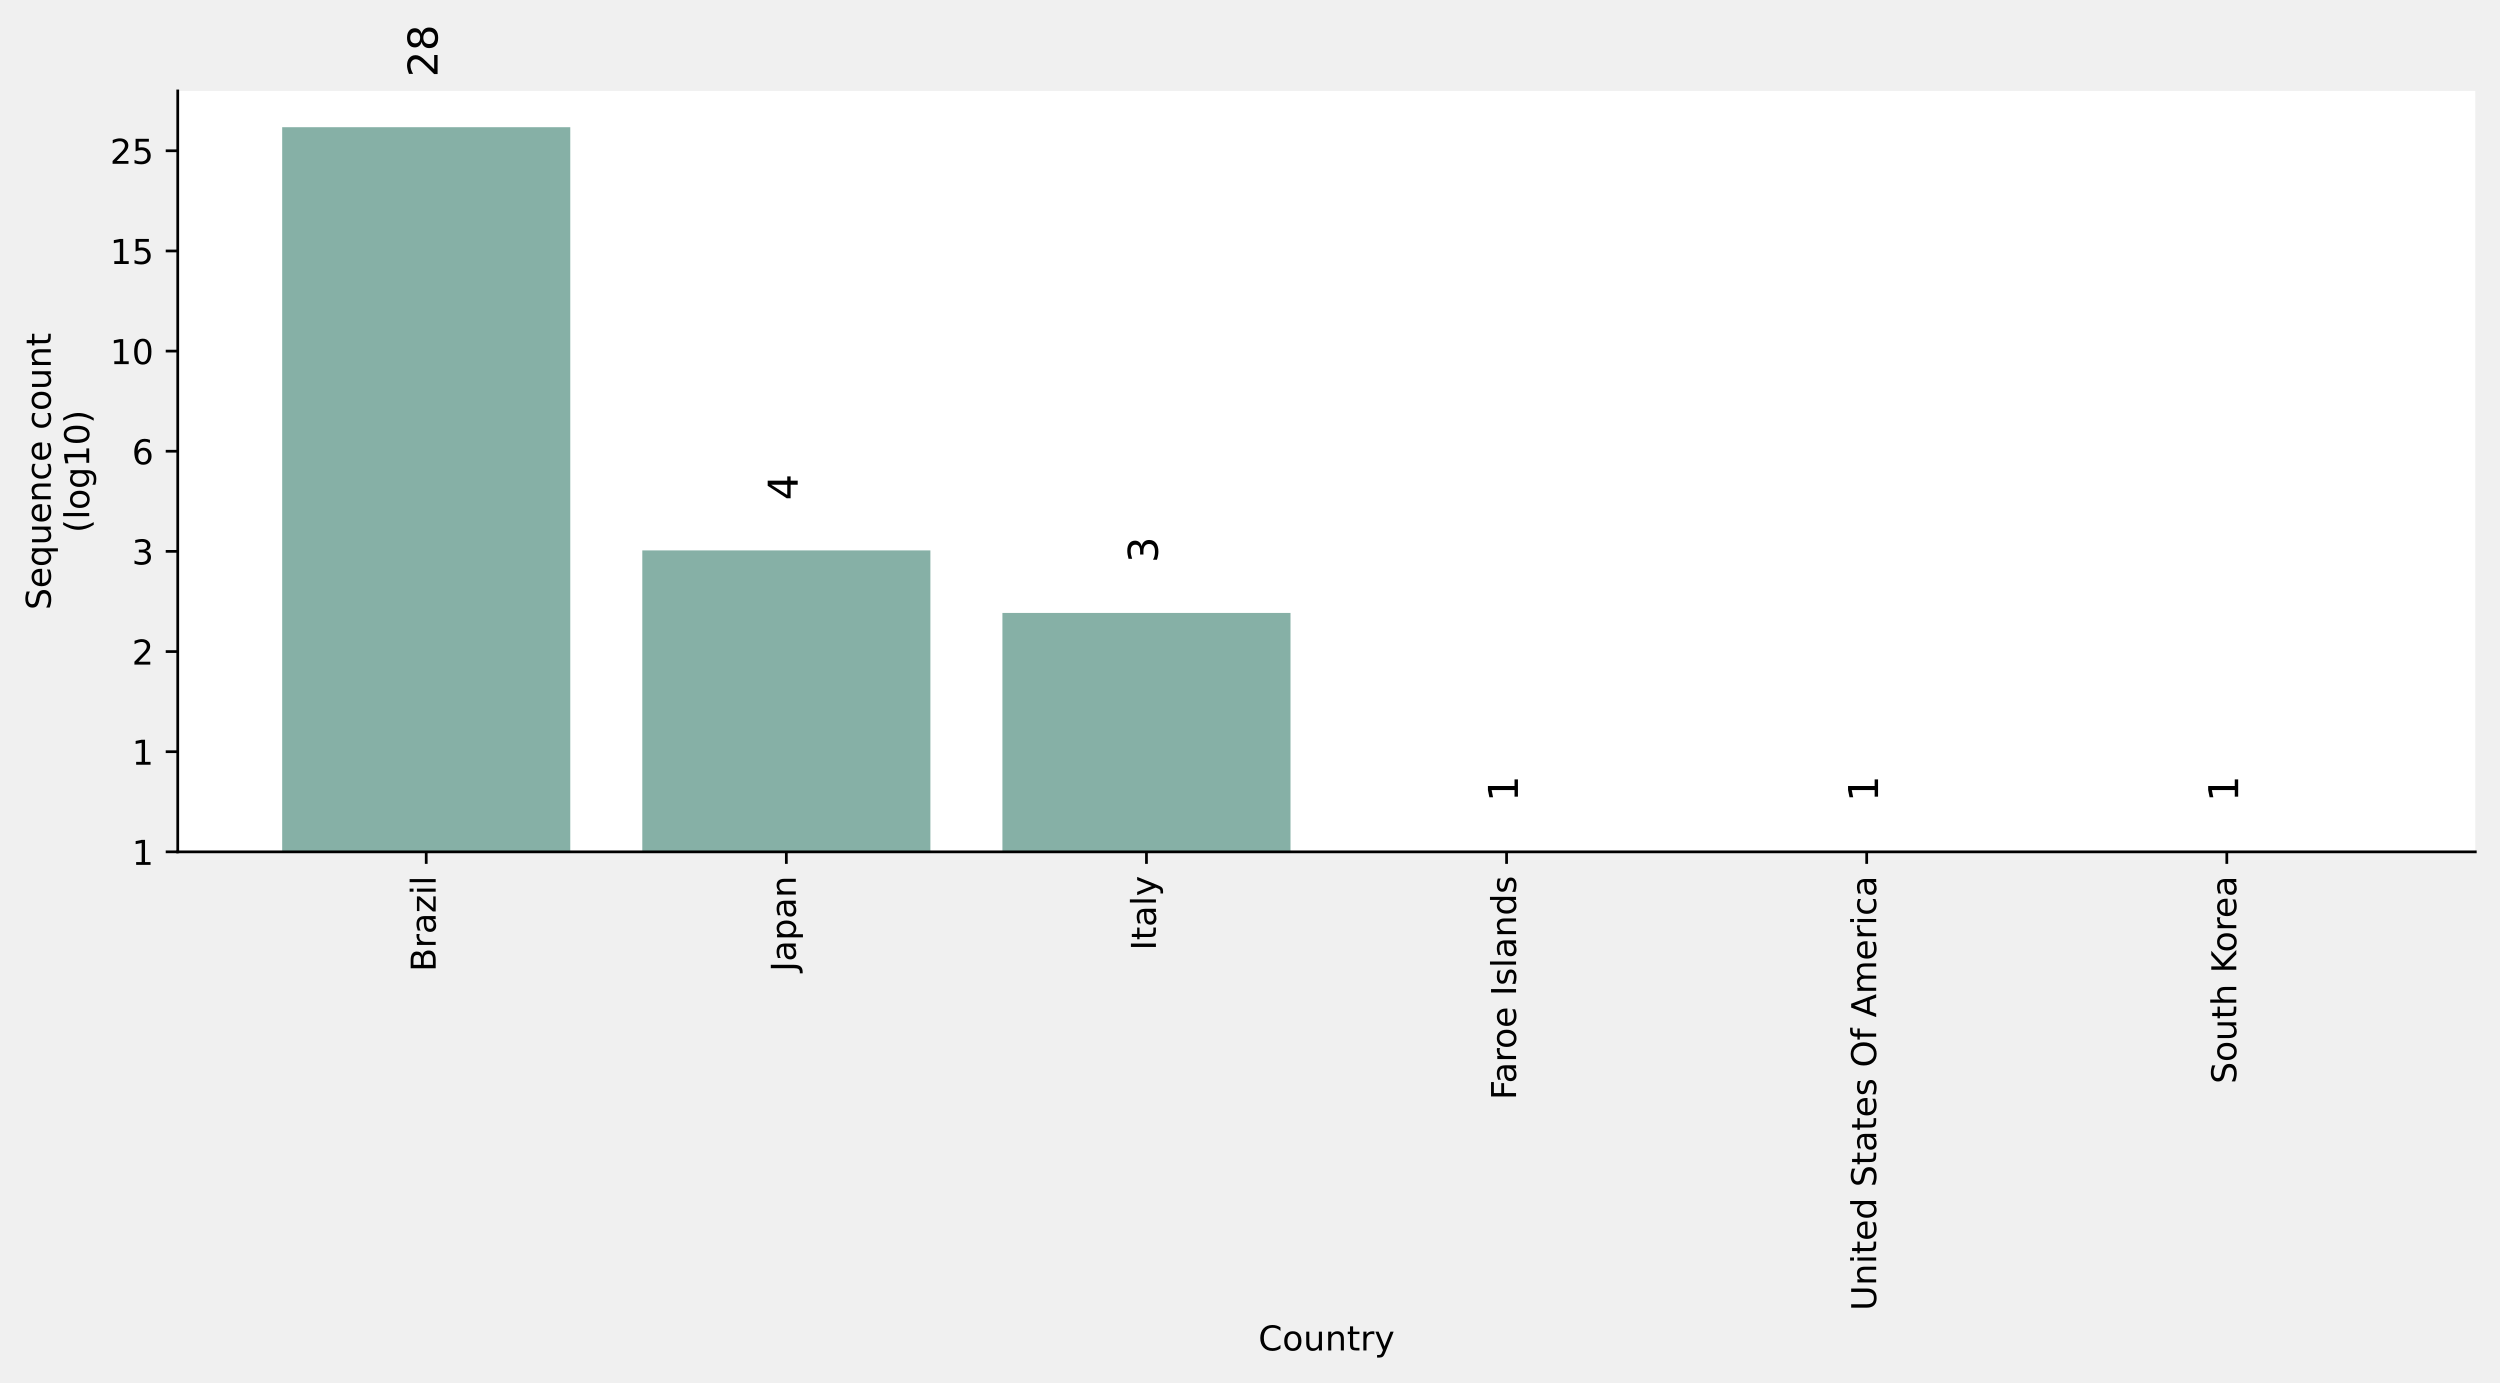
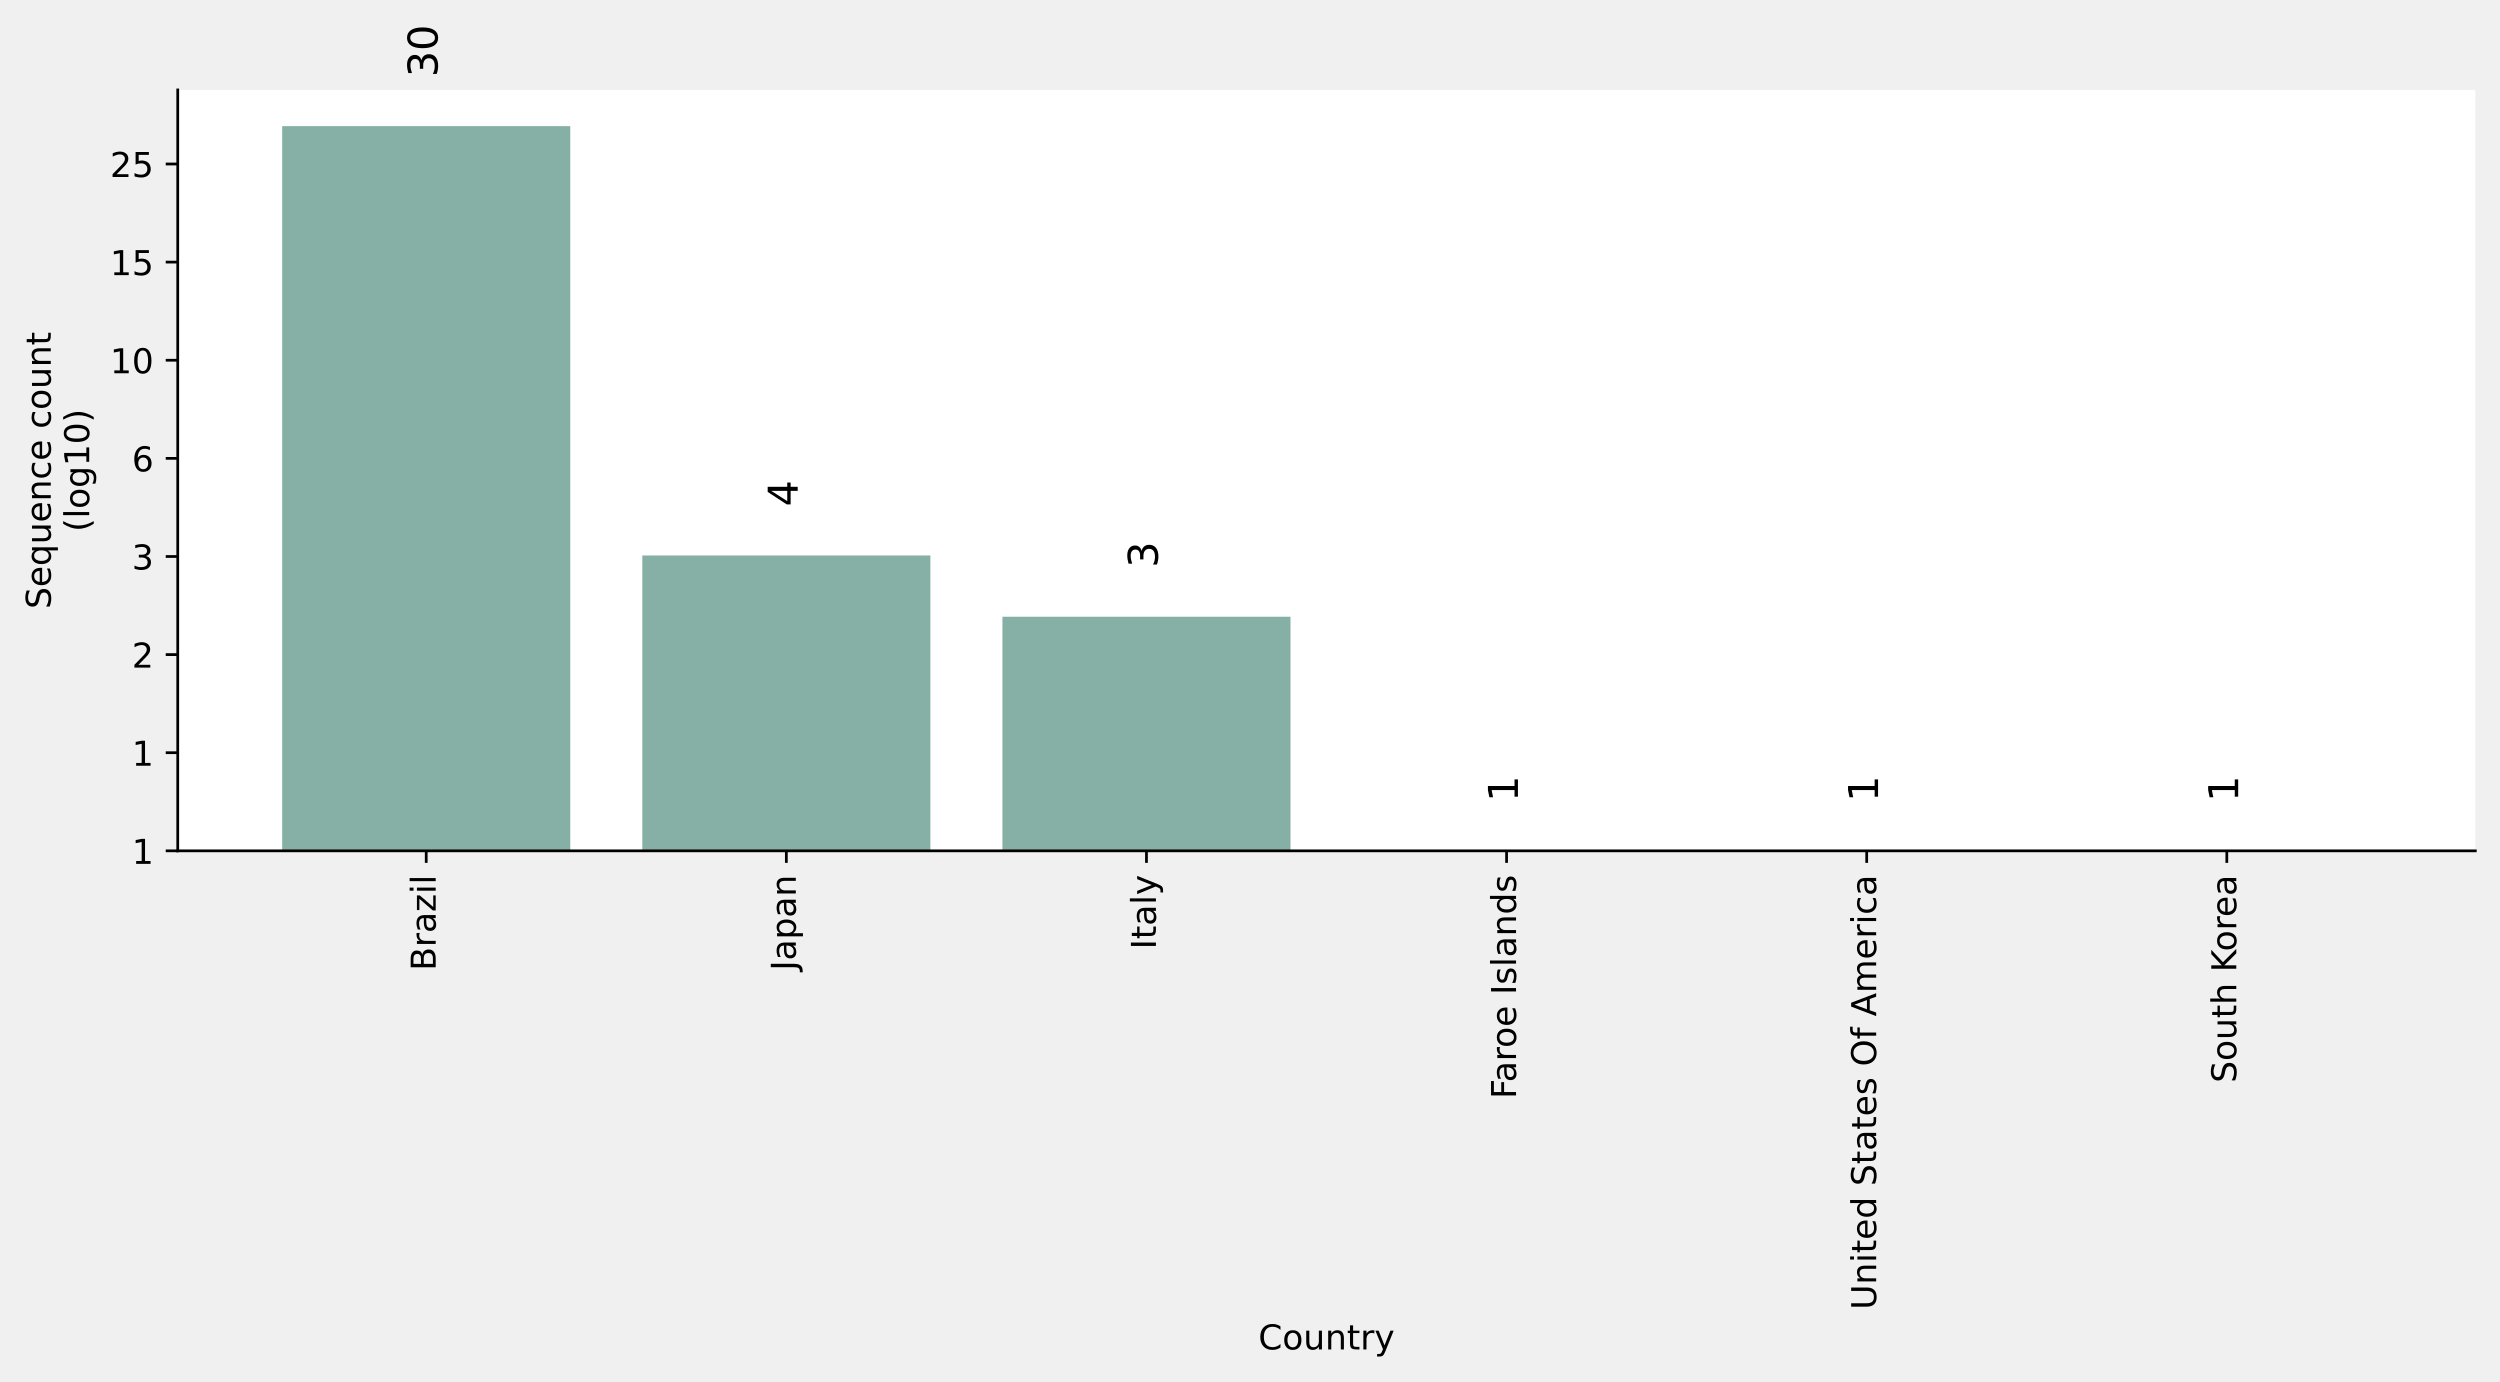
- <svg xmlns="http://www.w3.org/2000/svg" xmlns:xlink="http://www.w3.org/1999/xlink" height="402.855pt" version="1.1" viewBox="0 0 728.601 402.855" width="728.601pt">
+ <svg xmlns="http://www.w3.org/2000/svg" xmlns:xlink="http://www.w3.org/1999/xlink" height="402.559pt" version="1.1" viewBox="0 0 728.601 402.559" width="728.601pt">
  <defs>
    <style type="text/css">*{stroke-linecap:butt;stroke-linejoin:round;}</style>
  </defs>
  <g id="figure_1">
    <g id="axes_1">
      <g id="patch_1">
-         <path d="M 51.801 248.264  L 721.401 248.264  L 721.401 26.504  L 51.801 26.504  z " style="fill:#ffffff;" />
+         <path d="M 51.801 247.968  L 721.401 247.968  L 721.401 26.208  L 51.801 26.208  z " style="fill:#ffffff;" />
      </g>
      <g id="patch_2">
-         <path clip-path="url(#pb93f809ae5)" d="M 82.237 248.264  L 166.2 248.264  L 166.2 37.064  L 82.237 37.064  z " style="fill:#86b0a6;" />
+         <path clip-path="url(#p24fcf9aa32)" d="M 82.237 247.968  L 166.2 247.968  L 166.2 36.768  L 82.237 36.768  z " style="fill:#86b0a6;" />
      </g>
      <g id="patch_3">
-         <path clip-path="url(#pb93f809ae5)" d="M 187.19 248.264  L 271.153 248.264  L 271.153 160.399  L 187.19 160.399  z " style="fill:#86b0a6;" />
+         <path clip-path="url(#p24fcf9aa32)" d="M 187.19 247.968  L 271.153 247.968  L 271.153 161.885  L 187.19 161.885  z " style="fill:#86b0a6;" />
      </g>
      <g id="patch_4">
-         <path clip-path="url(#pb93f809ae5)" d="M 292.143 248.264  L 376.106 248.264  L 376.106 178.632  L 292.143 178.632  z " style="fill:#86b0a6;" />
+         <path clip-path="url(#p24fcf9aa32)" d="M 292.143 247.968  L 376.106 247.968  L 376.106 179.749  L 292.143 179.749  z " style="fill:#86b0a6;" />
      </g>
      <g id="patch_5">
-         <path clip-path="url(#pb93f809ae5)" d="M 397.096 248.264  L 481.059 248.264  L 481.059 248.264  L 397.096 248.264  z " style="fill:#86b0a6;" />
+         <path clip-path="url(#p24fcf9aa32)" d="M 397.096 247.968  L 481.059 247.968  L 481.059 247.968  L 397.096 247.968  z " style="fill:#86b0a6;" />
      </g>
      <g id="patch_6">
-         <path clip-path="url(#pb93f809ae5)" d="M 502.049 248.264  L 586.012 248.264  L 586.012 248.264  L 502.049 248.264  z " style="fill:#86b0a6;" />
+         <path clip-path="url(#p24fcf9aa32)" d="M 502.049 247.968  L 586.012 247.968  L 586.012 247.968  L 502.049 247.968  z " style="fill:#86b0a6;" />
      </g>
      <g id="patch_7">
-         <path clip-path="url(#pb93f809ae5)" d="M 607.002 248.264  L 690.965 248.264  L 690.965 248.264  L 607.002 248.264  z " style="fill:#86b0a6;" />
+         <path clip-path="url(#p24fcf9aa32)" d="M 607.002 247.968  L 690.965 247.968  L 690.965 247.968  L 607.002 247.968  z " style="fill:#86b0a6;" />
      </g>
      <g id="matplotlib.axis_1">
        <g id="xtick_1">
          <g id="line2d_1">
            <defs>
-               <path d="M 0 0  L 0 3.5  " id="m9123ed9c66" style="stroke:#000000;stroke-width:0.8;" />
+               <path d="M 0 0  L 0 3.5  " id="m4dcde5ad8d" style="stroke:#000000;stroke-width:0.8;" />
            </defs>
            <g>
-               <use style="stroke:#000000;stroke-width:0.8;" x="124.218" xlink:href="#m9123ed9c66" y="248.264" />
+               <use style="stroke:#000000;stroke-width:0.8;" x="124.218" xlink:href="#m4dcde5ad8d" y="247.968" />
            </g>
          </g>
          <g id="text_1">
-             <g transform="translate(126.9779 283.1688)rotate(-90)scale(0.1 -0.1)">
+             <g transform="translate(126.9779 282.8728)rotate(-90)scale(0.1 -0.1)">
              <defs>
                <path d="M 19.672 34.812  L 19.672 8.109  L 35.5 8.109  Q 43.453 8.109 47.281 11.406  Q 51.125 14.703 51.125 21.484  Q 51.125 28.328 47.281 31.562  Q 43.453 34.812 35.5 34.812  z M 19.672 64.797  L 19.672 42.828  L 34.281 42.828  Q 41.5 42.828 45.031 45.531  Q 48.578 48.25 48.578 53.812  Q 48.578 59.328 45.031 62.062  Q 41.5 64.797 34.281 64.797  z M 9.812 72.906  L 35.016 72.906  Q 46.297 72.906 52.391 68.219  Q 58.5 63.531 58.5 54.891  Q 58.5 48.188 55.375 44.234  Q 52.25 40.281 46.188 39.312  Q 53.469 37.75 57.5 32.781  Q 61.531 27.828 61.531 20.406  Q 61.531 10.641 54.891 5.312  Q 48.25 0 35.984 0  L 9.812 0  z " id="DejaVuSans-66" />
                <path d="M 41.109 46.297  Q 39.594 47.172 37.812 47.578  Q 36.031 48 33.891 48  Q 26.266 48 22.188 43.047  Q 18.109 38.094 18.109 28.812  L 18.109 0  L 9.078 0  L 9.078 54.688  L 18.109 54.688  L 18.109 46.188  Q 20.953 51.172 25.484 53.578  Q 30.031 56 36.531 56  Q 37.453 56 38.578 55.875  Q 39.703 55.766 41.062 55.516  z " id="DejaVuSans-114" />
                <path d="M 34.281 27.484  Q 23.391 27.484 19.188 25  Q 14.984 22.516 14.984 16.5  Q 14.984 11.719 18.141 8.906  Q 21.297 6.109 26.703 6.109  Q 34.188 6.109 38.703 11.406  Q 43.219 16.703 43.219 25.484  L 43.219 27.484  z M 52.203 31.203  L 52.203 0  L 43.219 0  L 43.219 8.297  Q 40.141 3.328 35.547 0.953  Q 30.953 -1.422 24.312 -1.422  Q 15.922 -1.422 10.953 3.297  Q 6 8.016 6 15.922  Q 6 25.141 12.172 29.828  Q 18.359 34.516 30.609 34.516  L 43.219 34.516  L 43.219 35.406  Q 43.219 41.609 39.141 45  Q 35.062 48.391 27.688 48.391  Q 23 48.391 18.547 47.266  Q 14.109 46.141 10.016 43.891  L 10.016 52.203  Q 14.938 54.109 19.578 55.047  Q 24.219 56 28.609 56  Q 40.484 56 46.344 49.844  Q 52.203 43.703 52.203 31.203  z " id="DejaVuSans-97" />
                <path d="M 5.516 54.688  L 48.188 54.688  L 48.188 46.484  L 14.406 7.172  L 48.188 7.172  L 48.188 0  L 4.297 0  L 4.297 8.203  L 38.094 47.516  L 5.516 47.516  z " id="DejaVuSans-122" />
                <path d="M 9.422 54.688  L 18.406 54.688  L 18.406 0  L 9.422 0  z M 9.422 75.984  L 18.406 75.984  L 18.406 64.594  L 9.422 64.594  z " id="DejaVuSans-105" />
                <path d="M 9.422 75.984  L 18.406 75.984  L 18.406 0  L 9.422 0  z " id="DejaVuSans-108" />
              </defs>
              <use xlink:href="#DejaVuSans-66" />
              <use x="68.604" xlink:href="#DejaVuSans-114" />
              <use x="109.717" xlink:href="#DejaVuSans-97" />
              <use x="170.996" xlink:href="#DejaVuSans-122" />
              <use x="223.486" xlink:href="#DejaVuSans-105" />
              <use x="251.27" xlink:href="#DejaVuSans-108" />
            </g>
          </g>
        </g>
        <g id="xtick_2">
          <g id="line2d_2">
            <g>
-               <use style="stroke:#000000;stroke-width:0.8;" x="229.171" xlink:href="#m9123ed9c66" y="248.264" />
+               <use style="stroke:#000000;stroke-width:0.8;" x="229.171" xlink:href="#m4dcde5ad8d" y="247.968" />
            </g>
          </g>
          <g id="text_2">
-             <g transform="translate(231.9308 283.1563)rotate(-90)scale(0.1 -0.1)">
+             <g transform="translate(231.9308 282.8603)rotate(-90)scale(0.1 -0.1)">
              <defs>
                <path d="M 9.812 72.906  L 19.672 72.906  L 19.672 5.078  Q 19.672 -8.109 14.672 -14.062  Q 9.672 -20.016 -1.422 -20.016  L -5.172 -20.016  L -5.172 -11.719  L -2.094 -11.719  Q 4.438 -11.719 7.125 -8.047  Q 9.812 -4.391 9.812 5.078  z " id="DejaVuSans-74" />
                <path d="M 18.109 8.203  L 18.109 -20.797  L 9.078 -20.797  L 9.078 54.688  L 18.109 54.688  L 18.109 46.391  Q 20.953 51.266 25.266 53.625  Q 29.594 56 35.594 56  Q 45.562 56 51.781 48.094  Q 58.016 40.188 58.016 27.297  Q 58.016 14.406 51.781 6.484  Q 45.562 -1.422 35.594 -1.422  Q 29.594 -1.422 25.266 0.953  Q 20.953 3.328 18.109 8.203  z M 48.688 27.297  Q 48.688 37.203 44.609 42.844  Q 40.531 48.484 33.406 48.484  Q 26.266 48.484 22.188 42.844  Q 18.109 37.203 18.109 27.297  Q 18.109 17.391 22.188 11.75  Q 26.266 6.109 33.406 6.109  Q 40.531 6.109 44.609 11.75  Q 48.688 17.391 48.688 27.297  z " id="DejaVuSans-112" />
                <path d="M 54.891 33.016  L 54.891 0  L 45.906 0  L 45.906 32.719  Q 45.906 40.484 42.875 44.328  Q 39.844 48.188 33.797 48.188  Q 26.516 48.188 22.312 43.547  Q 18.109 38.922 18.109 30.906  L 18.109 0  L 9.078 0  L 9.078 54.688  L 18.109 54.688  L 18.109 46.188  Q 21.344 51.125 25.703 53.562  Q 30.078 56 35.797 56  Q 45.219 56 50.047 50.172  Q 54.891 44.344 54.891 33.016  z " id="DejaVuSans-110" />
              </defs>
              <use xlink:href="#DejaVuSans-74" />
              <use x="29.492" xlink:href="#DejaVuSans-97" />
              <use x="90.771" xlink:href="#DejaVuSans-112" />
              <use x="154.248" xlink:href="#DejaVuSans-97" />
              <use x="215.527" xlink:href="#DejaVuSans-110" />
            </g>
          </g>
        </g>
        <g id="xtick_3">
          <g id="line2d_3">
            <g>
-               <use style="stroke:#000000;stroke-width:0.8;" x="334.124" xlink:href="#m9123ed9c66" y="248.264" />
+               <use style="stroke:#000000;stroke-width:0.8;" x="334.124" xlink:href="#m4dcde5ad8d" y="247.968" />
            </g>
          </g>
          <g id="text_3">
-             <g transform="translate(336.8838 276.9594)rotate(-90)scale(0.1 -0.1)">
+             <g transform="translate(336.8838 276.6634)rotate(-90)scale(0.1 -0.1)">
              <defs>
                <path d="M 9.812 72.906  L 19.672 72.906  L 19.672 0  L 9.812 0  z " id="DejaVuSans-73" />
                <path d="M 18.312 70.219  L 18.312 54.688  L 36.812 54.688  L 36.812 47.703  L 18.312 47.703  L 18.312 18.016  Q 18.312 11.328 20.141 9.422  Q 21.969 7.516 27.594 7.516  L 36.812 7.516  L 36.812 0  L 27.594 0  Q 17.188 0 13.234 3.875  Q 9.281 7.766 9.281 18.016  L 9.281 47.703  L 2.688 47.703  L 2.688 54.688  L 9.281 54.688  L 9.281 70.219  z " id="DejaVuSans-116" />
                <path d="M 32.172 -5.078  Q 28.375 -14.844 24.75 -17.812  Q 21.141 -20.797 15.094 -20.797  L 7.906 -20.797  L 7.906 -13.281  L 13.188 -13.281  Q 16.891 -13.281 18.938 -11.516  Q 21 -9.766 23.484 -3.219  L 25.094 0.875  L 2.984 54.688  L 12.5 54.688  L 29.594 11.922  L 46.688 54.688  L 56.203 54.688  z " id="DejaVuSans-121" />
              </defs>
              <use xlink:href="#DejaVuSans-73" />
              <use x="29.492" xlink:href="#DejaVuSans-116" />
              <use x="68.701" xlink:href="#DejaVuSans-97" />
              <use x="129.98" xlink:href="#DejaVuSans-108" />
              <use x="157.764" xlink:href="#DejaVuSans-121" />
            </g>
          </g>
        </g>
        <g id="xtick_4">
          <g id="line2d_4">
            <g>
-               <use style="stroke:#000000;stroke-width:0.8;" x="439.077" xlink:href="#m9123ed9c66" y="248.264" />
+               <use style="stroke:#000000;stroke-width:0.8;" x="439.077" xlink:href="#m4dcde5ad8d" y="247.968" />
            </g>
          </g>
          <g id="text_4">
-             <g transform="translate(441.8368 320.5282)rotate(-90)scale(0.1 -0.1)">
+             <g transform="translate(441.8368 320.2321)rotate(-90)scale(0.1 -0.1)">
              <defs>
                <path d="M 9.812 72.906  L 51.703 72.906  L 51.703 64.594  L 19.672 64.594  L 19.672 43.109  L 48.578 43.109  L 48.578 34.812  L 19.672 34.812  L 19.672 0  L 9.812 0  z " id="DejaVuSans-70" />
                <path d="M 30.609 48.391  Q 23.391 48.391 19.188 42.75  Q 14.984 37.109 14.984 27.297  Q 14.984 17.484 19.156 11.844  Q 23.344 6.203 30.609 6.203  Q 37.797 6.203 41.984 11.859  Q 46.188 17.531 46.188 27.297  Q 46.188 37.016 41.984 42.703  Q 37.797 48.391 30.609 48.391  z M 30.609 56  Q 42.328 56 49.016 48.375  Q 55.719 40.766 55.719 27.297  Q 55.719 13.875 49.016 6.219  Q 42.328 -1.422 30.609 -1.422  Q 18.844 -1.422 12.172 6.219  Q 5.516 13.875 5.516 27.297  Q 5.516 40.766 12.172 48.375  Q 18.844 56 30.609 56  z " id="DejaVuSans-111" />
                <path d="M 56.203 29.594  L 56.203 25.203  L 14.891 25.203  Q 15.484 15.922 20.484 11.062  Q 25.484 6.203 34.422 6.203  Q 39.594 6.203 44.453 7.469  Q 49.312 8.734 54.109 11.281  L 54.109 2.781  Q 49.266 0.734 44.188 -0.344  Q 39.109 -1.422 33.891 -1.422  Q 20.797 -1.422 13.156 6.188  Q 5.516 13.812 5.516 26.812  Q 5.516 40.234 12.766 48.109  Q 20.016 56 32.328 56  Q 43.359 56 49.781 48.891  Q 56.203 41.797 56.203 29.594  z M 47.219 32.234  Q 47.125 39.594 43.094 43.984  Q 39.062 48.391 32.422 48.391  Q 24.906 48.391 20.391 44.141  Q 15.875 39.891 15.188 32.172  z " id="DejaVuSans-101" />
                <path id="DejaVuSans-32" />
                <path d="M 44.281 53.078  L 44.281 44.578  Q 40.484 46.531 36.375 47.5  Q 32.281 48.484 27.875 48.484  Q 21.188 48.484 17.844 46.438  Q 14.5 44.391 14.5 40.281  Q 14.5 37.156 16.891 35.375  Q 19.281 33.594 26.516 31.984  L 29.594 31.297  Q 39.156 29.25 43.188 25.516  Q 47.219 21.781 47.219 15.094  Q 47.219 7.469 41.188 3.016  Q 35.156 -1.422 24.609 -1.422  Q 20.219 -1.422 15.453 -0.562  Q 10.688 0.297 5.422 2  L 5.422 11.281  Q 10.406 8.688 15.234 7.391  Q 20.062 6.109 24.812 6.109  Q 31.156 6.109 34.562 8.281  Q 37.984 10.453 37.984 14.406  Q 37.984 18.062 35.516 20.016  Q 33.062 21.969 24.703 23.781  L 21.578 24.516  Q 13.234 26.266 9.516 29.906  Q 5.812 33.547 5.812 39.891  Q 5.812 47.609 11.281 51.797  Q 16.75 56 26.812 56  Q 31.781 56 36.172 55.266  Q 40.578 54.547 44.281 53.078  z " id="DejaVuSans-115" />
                <path d="M 45.406 46.391  L 45.406 75.984  L 54.391 75.984  L 54.391 0  L 45.406 0  L 45.406 8.203  Q 42.578 3.328 38.25 0.953  Q 33.938 -1.422 27.875 -1.422  Q 17.969 -1.422 11.734 6.484  Q 5.516 14.406 5.516 27.297  Q 5.516 40.188 11.734 48.094  Q 17.969 56 27.875 56  Q 33.938 56 38.25 53.625  Q 42.578 51.266 45.406 46.391  z M 14.797 27.297  Q 14.797 17.391 18.875 11.75  Q 22.953 6.109 30.078 6.109  Q 37.203 6.109 41.297 11.75  Q 45.406 17.391 45.406 27.297  Q 45.406 37.203 41.297 42.844  Q 37.203 48.484 30.078 48.484  Q 22.953 48.484 18.875 42.844  Q 14.797 37.203 14.797 27.297  z " id="DejaVuSans-100" />
              </defs>
              <use xlink:href="#DejaVuSans-70" />
              <use x="48.395" xlink:href="#DejaVuSans-97" />
              <use x="109.674" xlink:href="#DejaVuSans-114" />
              <use x="148.537" xlink:href="#DejaVuSans-111" />
              <use x="209.719" xlink:href="#DejaVuSans-101" />
              <use x="271.242" xlink:href="#DejaVuSans-32" />
              <use x="303.029" xlink:href="#DejaVuSans-73" />
              <use x="332.521" xlink:href="#DejaVuSans-115" />
              <use x="384.621" xlink:href="#DejaVuSans-108" />
              <use x="412.404" xlink:href="#DejaVuSans-97" />
              <use x="473.684" xlink:href="#DejaVuSans-110" />
              <use x="537.062" xlink:href="#DejaVuSans-100" />
              <use x="600.539" xlink:href="#DejaVuSans-115" />
            </g>
          </g>
        </g>
        <g id="xtick_5">
          <g id="line2d_5">
            <g>
-               <use style="stroke:#000000;stroke-width:0.8;" x="544.03" xlink:href="#m9123ed9c66" y="248.264" />
+               <use style="stroke:#000000;stroke-width:0.8;" x="544.03" xlink:href="#m4dcde5ad8d" y="247.968" />
            </g>
          </g>
          <g id="text_5">
-             <g transform="translate(546.7898 381.9766)rotate(-90)scale(0.1 -0.1)">
+             <g transform="translate(546.7898 381.6806)rotate(-90)scale(0.1 -0.1)">
              <defs>
                <path d="M 8.688 72.906  L 18.609 72.906  L 18.609 28.609  Q 18.609 16.891 22.844 11.734  Q 27.094 6.594 36.625 6.594  Q 46.094 6.594 50.344 11.734  Q 54.594 16.891 54.594 28.609  L 54.594 72.906  L 64.5 72.906  L 64.5 27.391  Q 64.5 13.141 57.438 5.859  Q 50.391 -1.422 36.625 -1.422  Q 22.797 -1.422 15.734 5.859  Q 8.688 13.141 8.688 27.391  z " id="DejaVuSans-85" />
                <path d="M 53.516 70.516  L 53.516 60.891  Q 47.906 63.578 42.922 64.891  Q 37.938 66.219 33.297 66.219  Q 25.25 66.219 20.875 63.094  Q 16.5 59.969 16.5 54.203  Q 16.5 49.359 19.406 46.891  Q 22.312 44.438 30.422 42.922  L 36.375 41.703  Q 47.406 39.594 52.656 34.297  Q 57.906 29 57.906 20.125  Q 57.906 9.516 50.797 4.047  Q 43.703 -1.422 29.984 -1.422  Q 24.812 -1.422 18.969 -0.25  Q 13.141 0.922 6.891 3.219  L 6.891 13.375  Q 12.891 10.016 18.656 8.297  Q 24.422 6.594 29.984 6.594  Q 38.422 6.594 43.016 9.906  Q 47.609 13.234 47.609 19.391  Q 47.609 24.75 44.312 27.781  Q 41.016 30.812 33.5 32.328  L 27.484 33.5  Q 16.453 35.688 11.516 40.375  Q 6.594 45.062 6.594 53.422  Q 6.594 63.094 13.406 68.656  Q 20.219 74.219 32.172 74.219  Q 37.312 74.219 42.625 73.281  Q 47.953 72.359 53.516 70.516  z " id="DejaVuSans-83" />
                <path d="M 39.406 66.219  Q 28.656 66.219 22.328 58.203  Q 16.016 50.203 16.016 36.375  Q 16.016 22.609 22.328 14.594  Q 28.656 6.594 39.406 6.594  Q 50.141 6.594 56.422 14.594  Q 62.703 22.609 62.703 36.375  Q 62.703 50.203 56.422 58.203  Q 50.141 66.219 39.406 66.219  z M 39.406 74.219  Q 54.734 74.219 63.906 63.938  Q 73.094 53.656 73.094 36.375  Q 73.094 19.141 63.906 8.859  Q 54.734 -1.422 39.406 -1.422  Q 24.031 -1.422 14.812 8.828  Q 5.609 19.094 5.609 36.375  Q 5.609 53.656 14.812 63.938  Q 24.031 74.219 39.406 74.219  z " id="DejaVuSans-79" />
                <path d="M 37.109 75.984  L 37.109 68.5  L 28.516 68.5  Q 23.688 68.5 21.797 66.547  Q 19.922 64.594 19.922 59.516  L 19.922 54.688  L 34.719 54.688  L 34.719 47.703  L 19.922 47.703  L 19.922 0  L 10.891 0  L 10.891 47.703  L 2.297 47.703  L 2.297 54.688  L 10.891 54.688  L 10.891 58.5  Q 10.891 67.625 15.141 71.797  Q 19.391 75.984 28.609 75.984  z " id="DejaVuSans-102" />
                <path d="M 34.188 63.188  L 20.797 26.906  L 47.609 26.906  z M 28.609 72.906  L 39.797 72.906  L 67.578 0  L 57.328 0  L 50.688 18.703  L 17.828 18.703  L 11.188 0  L 0.781 0  z " id="DejaVuSans-65" />
                <path d="M 52 44.188  Q 55.375 50.25 60.062 53.125  Q 64.75 56 71.094 56  Q 79.641 56 84.281 50.016  Q 88.922 44.047 88.922 33.016  L 88.922 0  L 79.891 0  L 79.891 32.719  Q 79.891 40.578 77.094 44.375  Q 74.312 48.188 68.609 48.188  Q 61.625 48.188 57.562 43.547  Q 53.516 38.922 53.516 30.906  L 53.516 0  L 44.484 0  L 44.484 32.719  Q 44.484 40.625 41.703 44.406  Q 38.922 48.188 33.109 48.188  Q 26.219 48.188 22.156 43.531  Q 18.109 38.875 18.109 30.906  L 18.109 0  L 9.078 0  L 9.078 54.688  L 18.109 54.688  L 18.109 46.188  Q 21.188 51.219 25.484 53.609  Q 29.781 56 35.688 56  Q 41.656 56 45.828 52.969  Q 50 49.953 52 44.188  z " id="DejaVuSans-109" />
                <path d="M 48.781 52.594  L 48.781 44.188  Q 44.969 46.297 41.141 47.344  Q 37.312 48.391 33.406 48.391  Q 24.656 48.391 19.812 42.844  Q 14.984 37.312 14.984 27.297  Q 14.984 17.281 19.812 11.734  Q 24.656 6.203 33.406 6.203  Q 37.312 6.203 41.141 7.25  Q 44.969 8.297 48.781 10.406  L 48.781 2.094  Q 45.016 0.344 40.984 -0.531  Q 36.969 -1.422 32.422 -1.422  Q 20.062 -1.422 12.781 6.344  Q 5.516 14.109 5.516 27.297  Q 5.516 40.672 12.859 48.328  Q 20.219 56 33.016 56  Q 37.156 56 41.109 55.141  Q 45.062 54.297 48.781 52.594  z " id="DejaVuSans-99" />
              </defs>
              <use xlink:href="#DejaVuSans-85" />
              <use x="73.193" xlink:href="#DejaVuSans-110" />
              <use x="136.572" xlink:href="#DejaVuSans-105" />
              <use x="164.355" xlink:href="#DejaVuSans-116" />
              <use x="203.564" xlink:href="#DejaVuSans-101" />
              <use x="265.088" xlink:href="#DejaVuSans-100" />
              <use x="328.564" xlink:href="#DejaVuSans-32" />
              <use x="360.352" xlink:href="#DejaVuSans-83" />
              <use x="423.828" xlink:href="#DejaVuSans-116" />
              <use x="463.037" xlink:href="#DejaVuSans-97" />
              <use x="524.316" xlink:href="#DejaVuSans-116" />
              <use x="563.525" xlink:href="#DejaVuSans-101" />
              <use x="625.049" xlink:href="#DejaVuSans-115" />
              <use x="677.148" xlink:href="#DejaVuSans-32" />
              <use x="708.936" xlink:href="#DejaVuSans-79" />
              <use x="787.646" xlink:href="#DejaVuSans-102" />
              <use x="822.852" xlink:href="#DejaVuSans-32" />
              <use x="854.639" xlink:href="#DejaVuSans-65" />
              <use x="923.047" xlink:href="#DejaVuSans-109" />
              <use x="1020.459" xlink:href="#DejaVuSans-101" />
              <use x="1081.982" xlink:href="#DejaVuSans-114" />
              <use x="1123.096" xlink:href="#DejaVuSans-105" />
              <use x="1150.879" xlink:href="#DejaVuSans-99" />
              <use x="1205.859" xlink:href="#DejaVuSans-97" />
            </g>
          </g>
        </g>
        <g id="xtick_6">
          <g id="line2d_6">
            <g>
-               <use style="stroke:#000000;stroke-width:0.8;" x="648.983" xlink:href="#m9123ed9c66" y="248.264" />
+               <use style="stroke:#000000;stroke-width:0.8;" x="648.983" xlink:href="#m4dcde5ad8d" y="247.968" />
            </g>
          </g>
          <g id="text_6">
-             <g transform="translate(651.7428 315.8485)rotate(-90)scale(0.1 -0.1)">
+             <g transform="translate(651.7428 315.5525)rotate(-90)scale(0.1 -0.1)">
              <defs>
                <path d="M 8.5 21.578  L 8.5 54.688  L 17.484 54.688  L 17.484 21.922  Q 17.484 14.156 20.5 10.266  Q 23.531 6.391 29.594 6.391  Q 36.859 6.391 41.078 11.031  Q 45.312 15.672 45.312 23.688  L 45.312 54.688  L 54.297 54.688  L 54.297 0  L 45.312 0  L 45.312 8.406  Q 42.047 3.422 37.719 1  Q 33.406 -1.422 27.688 -1.422  Q 18.266 -1.422 13.375 4.438  Q 8.5 10.297 8.5 21.578  z M 31.109 56  z " id="DejaVuSans-117" />
                <path d="M 54.891 33.016  L 54.891 0  L 45.906 0  L 45.906 32.719  Q 45.906 40.484 42.875 44.328  Q 39.844 48.188 33.797 48.188  Q 26.516 48.188 22.312 43.547  Q 18.109 38.922 18.109 30.906  L 18.109 0  L 9.078 0  L 9.078 75.984  L 18.109 75.984  L 18.109 46.188  Q 21.344 51.125 25.703 53.562  Q 30.078 56 35.797 56  Q 45.219 56 50.047 50.172  Q 54.891 44.344 54.891 33.016  z " id="DejaVuSans-104" />
                <path d="M 9.812 72.906  L 19.672 72.906  L 19.672 42.094  L 52.391 72.906  L 65.094 72.906  L 28.906 38.922  L 67.672 0  L 54.688 0  L 19.672 35.109  L 19.672 0  L 9.812 0  z " id="DejaVuSans-75" />
              </defs>
              <use xlink:href="#DejaVuSans-83" />
              <use x="63.477" xlink:href="#DejaVuSans-111" />
              <use x="124.658" xlink:href="#DejaVuSans-117" />
              <use x="188.037" xlink:href="#DejaVuSans-116" />
              <use x="227.246" xlink:href="#DejaVuSans-104" />
              <use x="290.625" xlink:href="#DejaVuSans-32" />
              <use x="322.412" xlink:href="#DejaVuSans-75" />
              <use x="382.988" xlink:href="#DejaVuSans-111" />
              <use x="444.17" xlink:href="#DejaVuSans-114" />
              <use x="483.033" xlink:href="#DejaVuSans-101" />
              <use x="544.557" xlink:href="#DejaVuSans-97" />
            </g>
          </g>
        </g>
        <g id="text_7">
-           <g transform="translate(366.7377 393.5751)scale(0.1 -0.1)">
+           <g transform="translate(366.7377 393.279)scale(0.1 -0.1)">
            <defs>
              <path d="M 64.406 67.281  L 64.406 56.891  Q 59.422 61.531 53.781 63.812  Q 48.141 66.109 41.797 66.109  Q 29.297 66.109 22.656 58.469  Q 16.016 50.828 16.016 36.375  Q 16.016 21.969 22.656 14.328  Q 29.297 6.688 41.797 6.688  Q 48.141 6.688 53.781 8.984  Q 59.422 11.281 64.406 15.922  L 64.406 5.609  Q 59.234 2.094 53.438 0.328  Q 47.656 -1.422 41.219 -1.422  Q 24.656 -1.422 15.125 8.703  Q 5.609 18.844 5.609 36.375  Q 5.609 53.953 15.125 64.078  Q 24.656 74.219 41.219 74.219  Q 47.75 74.219 53.531 72.484  Q 59.328 70.75 64.406 67.281  z " id="DejaVuSans-67" />
            </defs>
            <use xlink:href="#DejaVuSans-67" />
            <use x="69.824" xlink:href="#DejaVuSans-111" />
            <use x="131.006" xlink:href="#DejaVuSans-117" />
            <use x="194.385" xlink:href="#DejaVuSans-110" />
            <use x="257.764" xlink:href="#DejaVuSans-116" />
            <use x="296.973" xlink:href="#DejaVuSans-114" />
            <use x="338.086" xlink:href="#DejaVuSans-121" />
          </g>
        </g>
      </g>
      <g id="matplotlib.axis_2">
        <g id="ytick_1">
          <g id="line2d_7">
            <defs>
-               <path d="M 0 0  L -3.5 0  " id="m77620918f5" style="stroke:#000000;stroke-width:0.8;" />
+               <path d="M 0 0  L -3.5 0  " id="m14012eb153" style="stroke:#000000;stroke-width:0.8;" />
            </defs>
            <g>
-               <use style="stroke:#000000;stroke-width:0.8;" x="51.801" xlink:href="#m77620918f5" y="248.264" />
+               <use style="stroke:#000000;stroke-width:0.8;" x="51.801" xlink:href="#m14012eb153" y="247.968" />
            </g>
          </g>
          <g id="text_8">
-             <g transform="translate(38.43844 252.0633)scale(0.1 -0.1)">
+             <g transform="translate(38.43844 251.7673)scale(0.1 -0.1)">
              <defs>
                <path d="M 12.406 8.297  L 28.516 8.297  L 28.516 63.922  L 10.984 60.406  L 10.984 69.391  L 28.422 72.906  L 38.281 72.906  L 38.281 8.297  L 54.391 8.297  L 54.391 0  L 12.406 0  z " id="DejaVuSans-49" />
              </defs>
              <use xlink:href="#DejaVuSans-49" />
            </g>
          </g>
        </g>
        <g id="ytick_2">
          <g id="line2d_8">
            <g>
-               <use style="stroke:#000000;stroke-width:0.8;" x="51.801" xlink:href="#m77620918f5" y="219.076" />
+               <use style="stroke:#000000;stroke-width:0.8;" x="51.801" xlink:href="#m14012eb153" y="219.372" />
            </g>
          </g>
          <g id="text_9">
-             <g transform="translate(38.43844 222.8751)scale(0.1 -0.1)">
+             <g transform="translate(38.43844 223.1711)scale(0.1 -0.1)">
              <use xlink:href="#DejaVuSans-49" />
            </g>
          </g>
        </g>
        <g id="ytick_3">
          <g id="line2d_9">
            <g>
-               <use style="stroke:#000000;stroke-width:0.8;" x="51.801" xlink:href="#m77620918f5" y="189.888" />
+               <use style="stroke:#000000;stroke-width:0.8;" x="51.801" xlink:href="#m14012eb153" y="190.776" />
            </g>
          </g>
          <g id="text_10">
-             <g transform="translate(38.43844 193.6869)scale(0.1 -0.1)">
+             <g transform="translate(38.43844 194.575)scale(0.1 -0.1)">
              <defs>
                <path d="M 19.188 8.297  L 53.609 8.297  L 53.609 0  L 7.328 0  L 7.328 8.297  Q 12.938 14.109 22.625 23.891  Q 32.328 33.688 34.812 36.531  Q 39.547 41.844 41.422 45.531  Q 43.312 49.219 43.312 52.781  Q 43.312 58.594 39.234 62.25  Q 35.156 65.922 28.609 65.922  Q 23.969 65.922 18.812 64.312  Q 13.672 62.703 7.812 59.422  L 7.812 69.391  Q 13.766 71.781 18.938 73  Q 24.125 74.219 28.422 74.219  Q 39.75 74.219 46.484 68.547  Q 53.219 62.891 53.219 53.422  Q 53.219 48.922 51.531 44.891  Q 49.859 40.875 45.406 35.406  Q 44.188 33.984 37.641 27.219  Q 31.109 20.453 19.188 8.297  z " id="DejaVuSans-50" />
              </defs>
              <use xlink:href="#DejaVuSans-50" />
            </g>
          </g>
        </g>
        <g id="ytick_4">
          <g id="line2d_10">
            <g>
-               <use style="stroke:#000000;stroke-width:0.8;" x="51.801" xlink:href="#m77620918f5" y="160.699" />
+               <use style="stroke:#000000;stroke-width:0.8;" x="51.801" xlink:href="#m14012eb153" y="162.18" />
            </g>
          </g>
          <g id="text_11">
-             <g transform="translate(38.43844 164.4986)scale(0.1 -0.1)">
+             <g transform="translate(38.43844 165.9788)scale(0.1 -0.1)">
              <defs>
                <path d="M 40.578 39.312  Q 47.656 37.797 51.625 33  Q 55.609 28.219 55.609 21.188  Q 55.609 10.406 48.188 4.484  Q 40.766 -1.422 27.094 -1.422  Q 22.516 -1.422 17.656 -0.516  Q 12.797 0.391 7.625 2.203  L 7.625 11.719  Q 11.719 9.328 16.594 8.109  Q 21.484 6.891 26.812 6.891  Q 36.078 6.891 40.938 10.547  Q 45.797 14.203 45.797 21.188  Q 45.797 27.641 41.281 31.266  Q 36.766 34.906 28.719 34.906  L 20.219 34.906  L 20.219 43.016  L 29.109 43.016  Q 36.375 43.016 40.234 45.922  Q 44.094 48.828 44.094 54.297  Q 44.094 59.906 40.109 62.906  Q 36.141 65.922 28.719 65.922  Q 24.656 65.922 20.016 65.031  Q 15.375 64.156 9.812 62.312  L 9.812 71.094  Q 15.438 72.656 20.344 73.438  Q 25.25 74.219 29.594 74.219  Q 40.828 74.219 47.359 69.109  Q 53.906 64.016 53.906 55.328  Q 53.906 49.266 50.438 45.094  Q 46.969 40.922 40.578 39.312  z " id="DejaVuSans-51" />
              </defs>
              <use xlink:href="#DejaVuSans-51" />
            </g>
          </g>
        </g>
        <g id="ytick_5">
          <g id="line2d_11">
            <g>
-               <use style="stroke:#000000;stroke-width:0.8;" x="51.801" xlink:href="#m77620918f5" y="131.511" />
+               <use style="stroke:#000000;stroke-width:0.8;" x="51.801" xlink:href="#m14012eb153" y="133.583" />
            </g>
          </g>
          <g id="text_12">
-             <g transform="translate(38.43844 135.3104)scale(0.1 -0.1)">
+             <g transform="translate(38.43844 137.3826)scale(0.1 -0.1)">
              <defs>
                <path d="M 33.016 40.375  Q 26.375 40.375 22.484 35.828  Q 18.609 31.297 18.609 23.391  Q 18.609 15.531 22.484 10.953  Q 26.375 6.391 33.016 6.391  Q 39.656 6.391 43.531 10.953  Q 47.406 15.531 47.406 23.391  Q 47.406 31.297 43.531 35.828  Q 39.656 40.375 33.016 40.375  z M 52.594 71.297  L 52.594 62.312  Q 48.875 64.062 45.094 64.984  Q 41.312 65.922 37.594 65.922  Q 27.828 65.922 22.672 59.328  Q 17.531 52.734 16.797 39.406  Q 19.672 43.656 24.016 45.922  Q 28.375 48.188 33.594 48.188  Q 44.578 48.188 50.953 41.516  Q 57.328 34.859 57.328 23.391  Q 57.328 12.156 50.688 5.359  Q 44.047 -1.422 33.016 -1.422  Q 20.359 -1.422 13.672 8.266  Q 6.984 17.969 6.984 36.375  Q 6.984 53.656 15.188 63.938  Q 23.391 74.219 37.203 74.219  Q 40.922 74.219 44.703 73.484  Q 48.484 72.75 52.594 71.297  z " id="DejaVuSans-54" />
              </defs>
              <use xlink:href="#DejaVuSans-54" />
            </g>
          </g>
        </g>
        <g id="ytick_6">
          <g id="line2d_12">
            <g>
-               <use style="stroke:#000000;stroke-width:0.8;" x="51.801" xlink:href="#m77620918f5" y="102.323" />
+               <use style="stroke:#000000;stroke-width:0.8;" x="51.801" xlink:href="#m14012eb153" y="104.987" />
            </g>
          </g>
          <g id="text_13">
-             <g transform="translate(32.07594 106.1221)scale(0.1 -0.1)">
+             <g transform="translate(32.07594 108.7865)scale(0.1 -0.1)">
              <defs>
                <path d="M 31.781 66.406  Q 24.172 66.406 20.328 58.906  Q 16.5 51.422 16.5 36.375  Q 16.5 21.391 20.328 13.891  Q 24.172 6.391 31.781 6.391  Q 39.453 6.391 43.281 13.891  Q 47.125 21.391 47.125 36.375  Q 47.125 51.422 43.281 58.906  Q 39.453 66.406 31.781 66.406  z M 31.781 74.219  Q 44.047 74.219 50.516 64.516  Q 56.984 54.828 56.984 36.375  Q 56.984 17.969 50.516 8.266  Q 44.047 -1.422 31.781 -1.422  Q 19.531 -1.422 13.062 8.266  Q 6.594 17.969 6.594 36.375  Q 6.594 54.828 13.062 64.516  Q 19.531 74.219 31.781 74.219  z " id="DejaVuSans-48" />
              </defs>
              <use xlink:href="#DejaVuSans-49" />
              <use x="63.623" xlink:href="#DejaVuSans-48" />
            </g>
          </g>
        </g>
        <g id="ytick_7">
          <g id="line2d_13">
            <g>
-               <use style="stroke:#000000;stroke-width:0.8;" x="51.801" xlink:href="#m77620918f5" y="73.135" />
+               <use style="stroke:#000000;stroke-width:0.8;" x="51.801" xlink:href="#m14012eb153" y="76.391" />
            </g>
          </g>
          <g id="text_14">
-             <g transform="translate(32.07594 76.93388)scale(0.1 -0.1)">
+             <g transform="translate(32.07594 80.19032)scale(0.1 -0.1)">
              <defs>
                <path d="M 10.797 72.906  L 49.516 72.906  L 49.516 64.594  L 19.828 64.594  L 19.828 46.734  Q 21.969 47.469 24.109 47.828  Q 26.266 48.188 28.422 48.188  Q 40.625 48.188 47.75 41.5  Q 54.891 34.812 54.891 23.391  Q 54.891 11.625 47.562 5.094  Q 40.234 -1.422 26.906 -1.422  Q 22.312 -1.422 17.547 -0.641  Q 12.797 0.141 7.719 1.703  L 7.719 11.625  Q 12.109 9.234 16.797 8.062  Q 21.484 6.891 26.703 6.891  Q 35.156 6.891 40.078 11.328  Q 45.016 15.766 45.016 23.391  Q 45.016 31 40.078 35.438  Q 35.156 39.891 26.703 39.891  Q 22.75 39.891 18.812 39.016  Q 14.891 38.141 10.797 36.281  z " id="DejaVuSans-53" />
              </defs>
              <use xlink:href="#DejaVuSans-49" />
              <use x="63.623" xlink:href="#DejaVuSans-53" />
            </g>
          </g>
        </g>
        <g id="ytick_8">
          <g id="line2d_14">
            <g>
-               <use style="stroke:#000000;stroke-width:0.8;" x="51.801" xlink:href="#m77620918f5" y="43.946" />
+               <use style="stroke:#000000;stroke-width:0.8;" x="51.801" xlink:href="#m14012eb153" y="47.795" />
            </g>
          </g>
          <g id="text_15">
-             <g transform="translate(32.07594 47.74564)scale(0.1 -0.1)">
+             <g transform="translate(32.07594 51.59416)scale(0.1 -0.1)">
              <use xlink:href="#DejaVuSans-50" />
              <use x="63.623" xlink:href="#DejaVuSans-53" />
            </g>
          </g>
        </g>
        <g id="text_16">
-           <g transform="translate(14.79844 177.7443)rotate(-90)scale(0.1 -0.1)">
+           <g transform="translate(14.79844 177.4482)rotate(-90)scale(0.1 -0.1)">
            <defs>
              <path d="M 14.797 27.297  Q 14.797 17.391 18.875 11.75  Q 22.953 6.109 30.078 6.109  Q 37.203 6.109 41.297 11.75  Q 45.406 17.391 45.406 27.297  Q 45.406 37.203 41.297 42.844  Q 37.203 48.484 30.078 48.484  Q 22.953 48.484 18.875 42.844  Q 14.797 37.203 14.797 27.297  z M 45.406 8.203  Q 42.578 3.328 38.25 0.953  Q 33.938 -1.422 27.875 -1.422  Q 17.969 -1.422 11.734 6.484  Q 5.516 14.406 5.516 27.297  Q 5.516 40.188 11.734 48.094  Q 17.969 56 27.875 56  Q 33.938 56 38.25 53.625  Q 42.578 51.266 45.406 46.391  L 45.406 54.688  L 54.391 54.688  L 54.391 -20.797  L 45.406 -20.797  z " id="DejaVuSans-113" />
            </defs>
            <use xlink:href="#DejaVuSans-83" />
            <use x="63.477" xlink:href="#DejaVuSans-101" />
            <use x="125" xlink:href="#DejaVuSans-113" />
            <use x="188.477" xlink:href="#DejaVuSans-117" />
            <use x="251.855" xlink:href="#DejaVuSans-101" />
            <use x="313.379" xlink:href="#DejaVuSans-110" />
            <use x="376.758" xlink:href="#DejaVuSans-99" />
            <use x="431.738" xlink:href="#DejaVuSans-101" />
            <use x="493.262" xlink:href="#DejaVuSans-32" />
            <use x="525.049" xlink:href="#DejaVuSans-99" />
            <use x="580.029" xlink:href="#DejaVuSans-111" />
            <use x="641.211" xlink:href="#DejaVuSans-117" />
            <use x="704.59" xlink:href="#DejaVuSans-110" />
            <use x="767.969" xlink:href="#DejaVuSans-116" />
          </g>
-           <g transform="translate(25.99625 155.2708)rotate(-90)scale(0.1 -0.1)">
+           <g transform="translate(25.99625 154.9748)rotate(-90)scale(0.1 -0.1)">
            <defs>
              <path d="M 31 75.875  Q 24.469 64.656 21.281 53.656  Q 18.109 42.672 18.109 31.391  Q 18.109 20.125 21.312 9.062  Q 24.516 -2 31 -13.188  L 23.188 -13.188  Q 15.875 -1.703 12.234 9.375  Q 8.594 20.453 8.594 31.391  Q 8.594 42.281 12.203 53.312  Q 15.828 64.359 23.188 75.875  z " id="DejaVuSans-40" />
              <path d="M 45.406 27.984  Q 45.406 37.75 41.375 43.109  Q 37.359 48.484 30.078 48.484  Q 22.859 48.484 18.828 43.109  Q 14.797 37.75 14.797 27.984  Q 14.797 18.266 18.828 12.891  Q 22.859 7.516 30.078 7.516  Q 37.359 7.516 41.375 12.891  Q 45.406 18.266 45.406 27.984  z M 54.391 6.781  Q 54.391 -7.172 48.188 -13.984  Q 42 -20.797 29.203 -20.797  Q 24.469 -20.797 20.266 -20.094  Q 16.062 -19.391 12.109 -17.922  L 12.109 -9.188  Q 16.062 -11.328 19.922 -12.344  Q 23.781 -13.375 27.781 -13.375  Q 36.625 -13.375 41.016 -8.766  Q 45.406 -4.156 45.406 5.172  L 45.406 9.625  Q 42.625 4.781 38.281 2.391  Q 33.938 0 27.875 0  Q 17.828 0 11.672 7.656  Q 5.516 15.328 5.516 27.984  Q 5.516 40.672 11.672 48.328  Q 17.828 56 27.875 56  Q 33.938 56 38.281 53.609  Q 42.625 51.219 45.406 46.391  L 45.406 54.688  L 54.391 54.688  z " id="DejaVuSans-103" />
              <path d="M 8.016 75.875  L 15.828 75.875  Q 23.141 64.359 26.781 53.312  Q 30.422 42.281 30.422 31.391  Q 30.422 20.453 26.781 9.375  Q 23.141 -1.703 15.828 -13.188  L 8.016 -13.188  Q 14.5 -2 17.703 9.062  Q 20.906 20.125 20.906 31.391  Q 20.906 42.672 17.703 53.656  Q 14.5 64.656 8.016 75.875  z " id="DejaVuSans-41" />
            </defs>
            <use xlink:href="#DejaVuSans-40" />
            <use x="39.014" xlink:href="#DejaVuSans-108" />
            <use x="66.797" xlink:href="#DejaVuSans-111" />
            <use x="127.979" xlink:href="#DejaVuSans-103" />
            <use x="191.455" xlink:href="#DejaVuSans-49" />
            <use x="255.078" xlink:href="#DejaVuSans-48" />
            <use x="318.701" xlink:href="#DejaVuSans-41" />
          </g>
        </g>
      </g>
      <g id="patch_8">
-         <path d="M 51.801 248.264  L 51.801 26.504  " style="fill:none;stroke:#000000;stroke-linecap:square;stroke-linejoin:miter;stroke-width:0.8;" />
+         <path d="M 51.801 247.968  L 51.801 26.208  " style="fill:none;stroke:#000000;stroke-linecap:square;stroke-linejoin:miter;stroke-width:0.8;" />
      </g>
      <g id="patch_9">
-         <path d="M 51.801 248.264  L 721.401 248.264  " style="fill:none;stroke:#000000;stroke-linecap:square;stroke-linejoin:miter;stroke-width:0.8;" />
+         <path d="M 51.801 247.968  L 721.401 247.968  " style="fill:none;stroke:#000000;stroke-linecap:square;stroke-linejoin:miter;stroke-width:0.8;" />
      </g>
      <g id="text_17">
        <g transform="translate(127.5297 22.47)rotate(-90)scale(0.12 -0.12)">
-           <defs>
-             <path d="M 31.781 34.625  Q 24.75 34.625 20.719 30.859  Q 16.703 27.094 16.703 20.516  Q 16.703 13.922 20.719 10.156  Q 24.75 6.391 31.781 6.391  Q 38.812 6.391 42.859 10.172  Q 46.922 13.969 46.922 20.516  Q 46.922 27.094 42.891 30.859  Q 38.875 34.625 31.781 34.625  z M 21.922 38.812  Q 15.578 40.375 12.031 44.719  Q 8.5 49.078 8.5 55.328  Q 8.5 64.062 14.719 69.141  Q 20.953 74.219 31.781 74.219  Q 42.672 74.219 48.875 69.141  Q 55.078 64.062 55.078 55.328  Q 55.078 49.078 51.531 44.719  Q 48 40.375 41.703 38.812  Q 48.828 37.156 52.797 32.312  Q 56.781 27.484 56.781 20.516  Q 56.781 9.906 50.312 4.234  Q 43.844 -1.422 31.781 -1.422  Q 19.734 -1.422 13.25 4.234  Q 6.781 9.906 6.781 20.516  Q 6.781 27.484 10.781 32.312  Q 14.797 37.156 21.922 38.812  z M 18.312 54.391  Q 18.312 48.734 21.844 45.562  Q 25.391 42.391 31.781 42.391  Q 38.141 42.391 41.719 45.562  Q 45.312 48.734 45.312 54.391  Q 45.312 60.062 41.719 63.234  Q 38.141 66.406 31.781 66.406  Q 25.391 66.406 21.844 63.234  Q 18.312 60.062 18.312 54.391  z " id="DejaVuSans-56" />
-           </defs>
-           <use xlink:href="#DejaVuSans-50" />
-           <use x="63.623" xlink:href="#DejaVuSans-56" />
+           <use xlink:href="#DejaVuSans-51" />
+           <use x="63.623" xlink:href="#DejaVuSans-48" />
        </g>
      </g>
      <g id="text_18">
-         <g transform="translate(232.4827 145.8046)rotate(-90)scale(0.12 -0.12)">
+         <g transform="translate(232.4827 147.587)rotate(-90)scale(0.12 -0.12)">
          <defs>
            <path d="M 37.797 64.312  L 12.891 25.391  L 37.797 25.391  z M 35.203 72.906  L 47.609 72.906  L 47.609 25.391  L 58.016 25.391  L 58.016 17.188  L 47.609 17.188  L 47.609 0  L 37.797 0  L 37.797 17.188  L 4.891 17.188  L 4.891 26.703  z " id="DejaVuSans-52" />
          </defs>
          <use xlink:href="#DejaVuSans-52" />
        </g>
      </g>
      <g id="text_19">
-         <g transform="translate(337.4357 164.0383)rotate(-90)scale(0.12 -0.12)">
+         <g transform="translate(337.4357 165.4508)rotate(-90)scale(0.12 -0.12)">
          <use xlink:href="#DejaVuSans-51" />
        </g>
      </g>
      <g id="text_20">
        <g transform="translate(442.3887 233.67)rotate(-90)scale(0.12 -0.12)">
          <use xlink:href="#DejaVuSans-49" />
        </g>
      </g>
      <g id="text_21">
        <g transform="translate(547.3417 233.67)rotate(-90)scale(0.12 -0.12)">
          <use xlink:href="#DejaVuSans-49" />
        </g>
      </g>
      <g id="text_22">
        <g transform="translate(652.2946 233.67)rotate(-90)scale(0.12 -0.12)">
          <use xlink:href="#DejaVuSans-49" />
        </g>
      </g>
    </g>
  </g>
  <defs>
-     <clipPath id="pb93f809ae5">
-       <rect height="221.76" width="669.6" x="51.801" y="26.504" />
+     <clipPath id="p24fcf9aa32">
+       <rect height="221.76" width="669.6" x="51.801" y="26.208" />
    </clipPath>
  </defs>
</svg>
